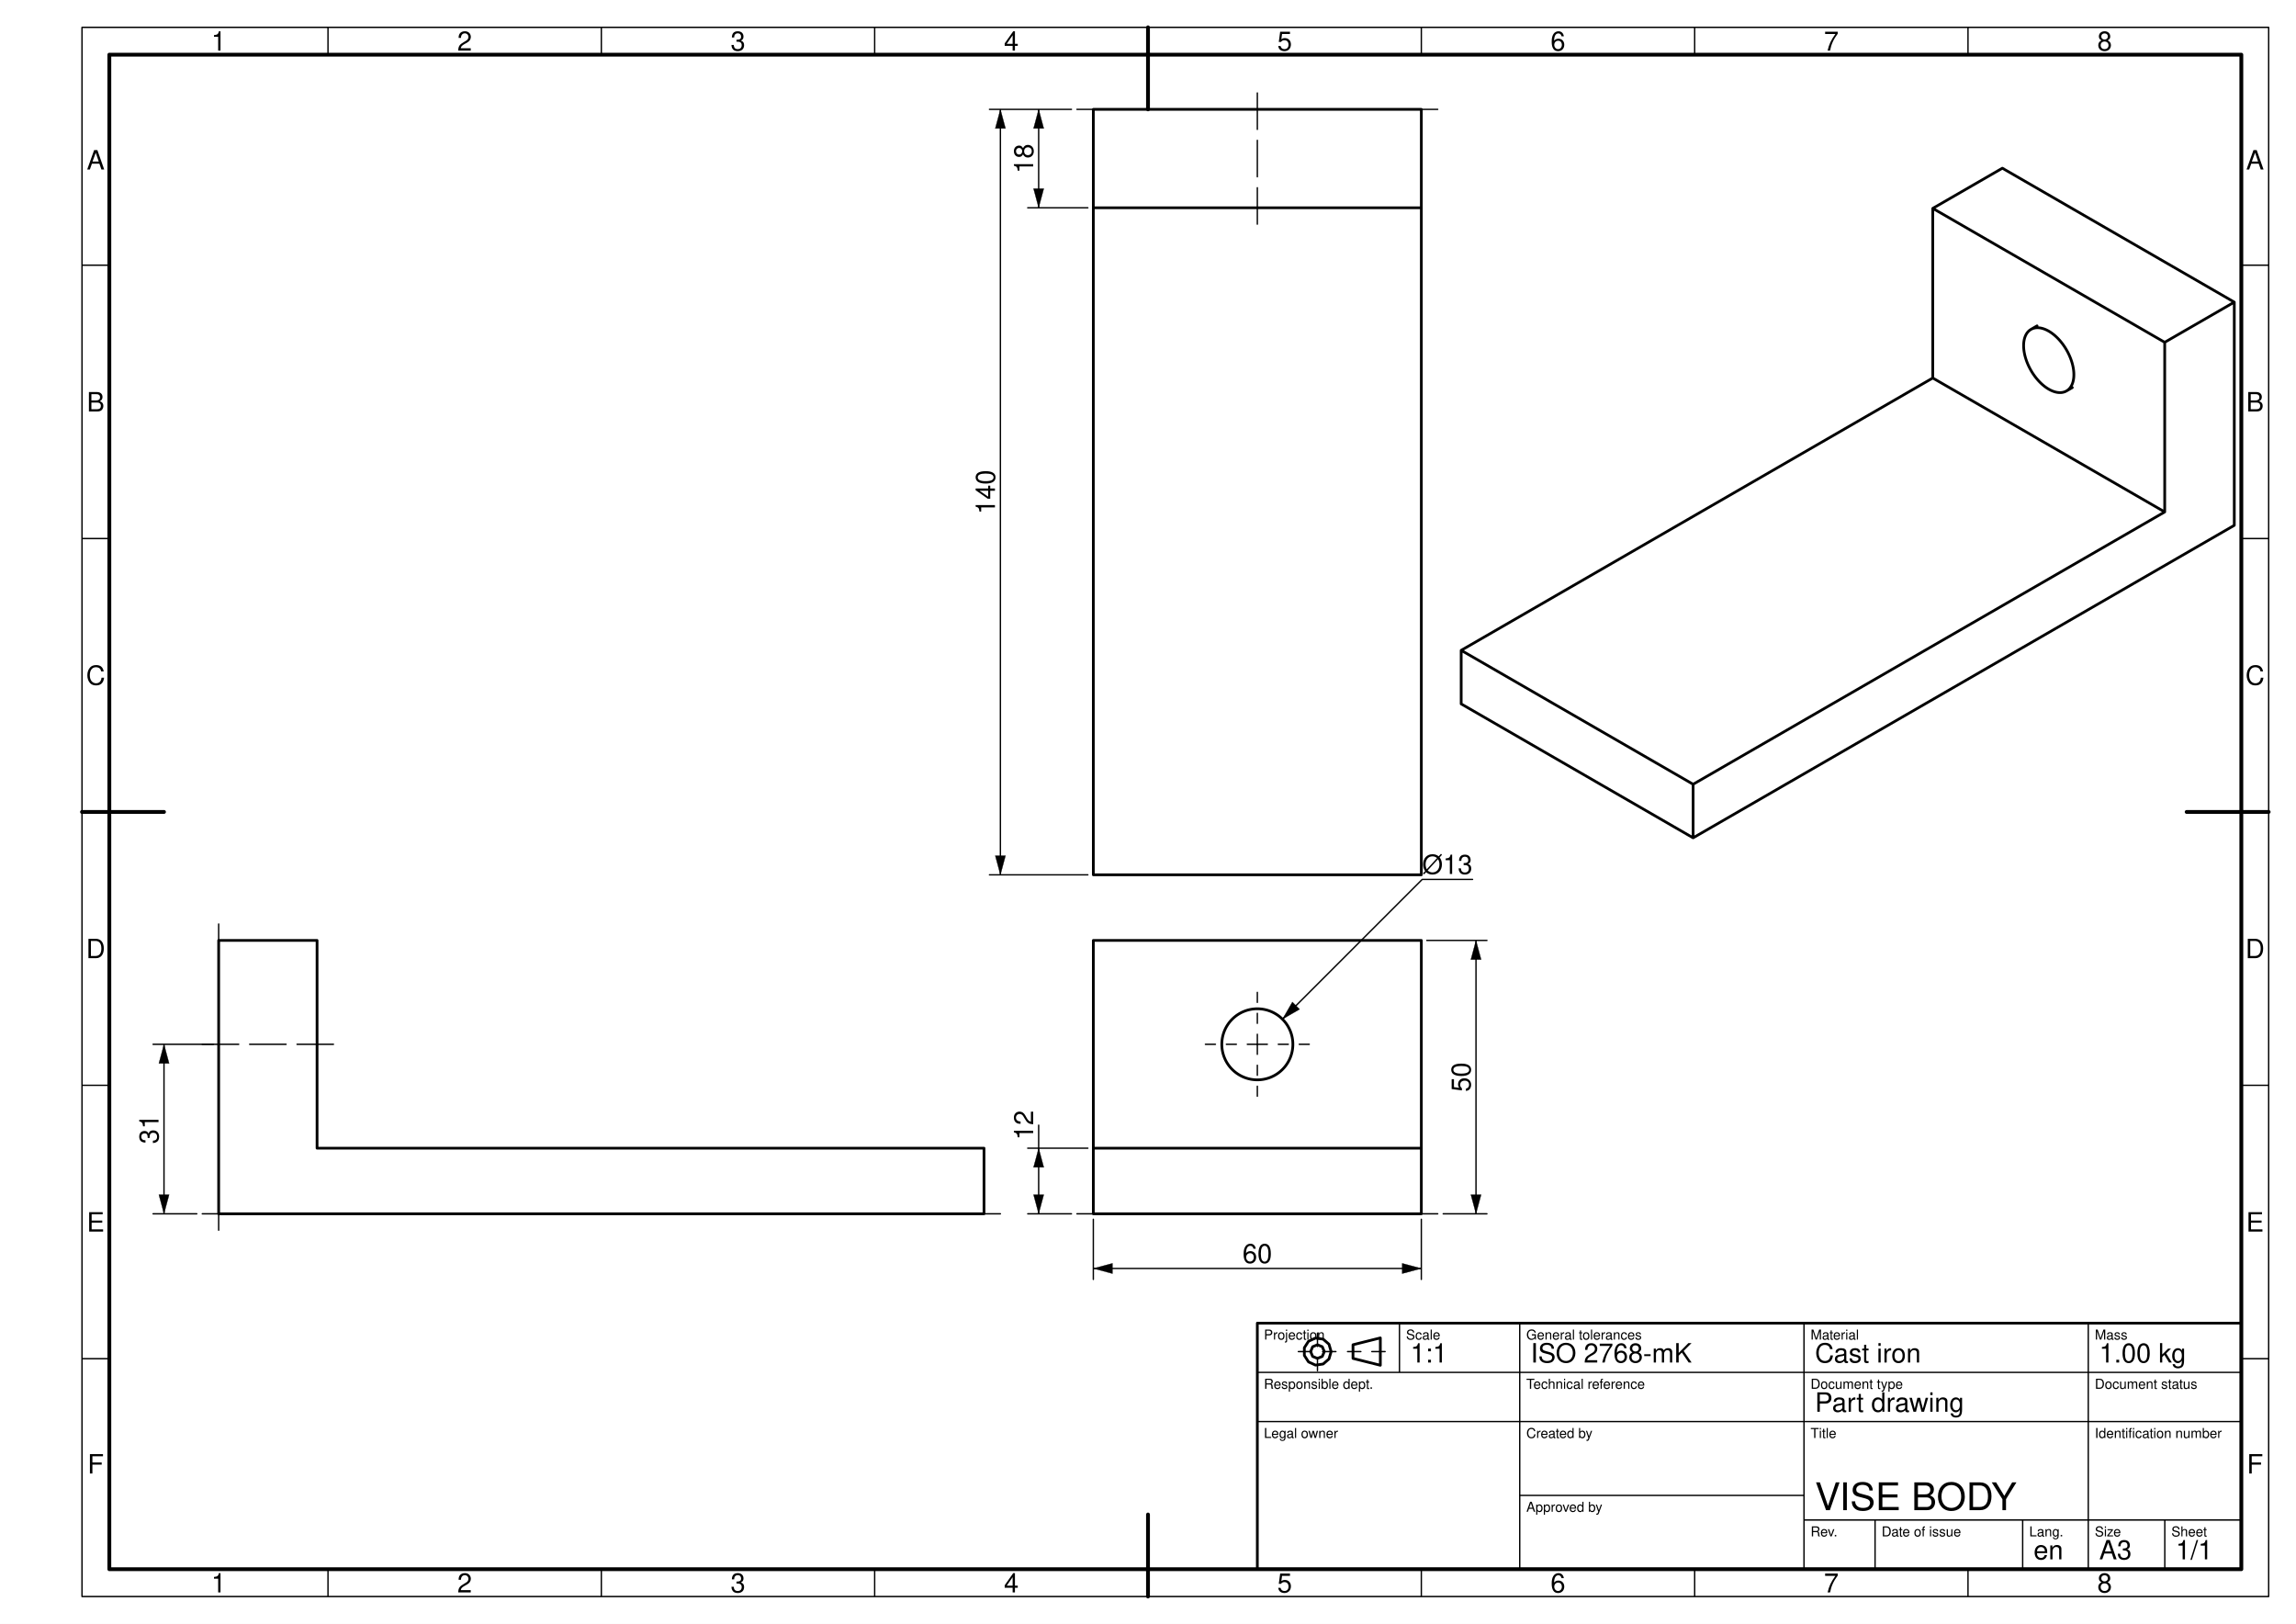
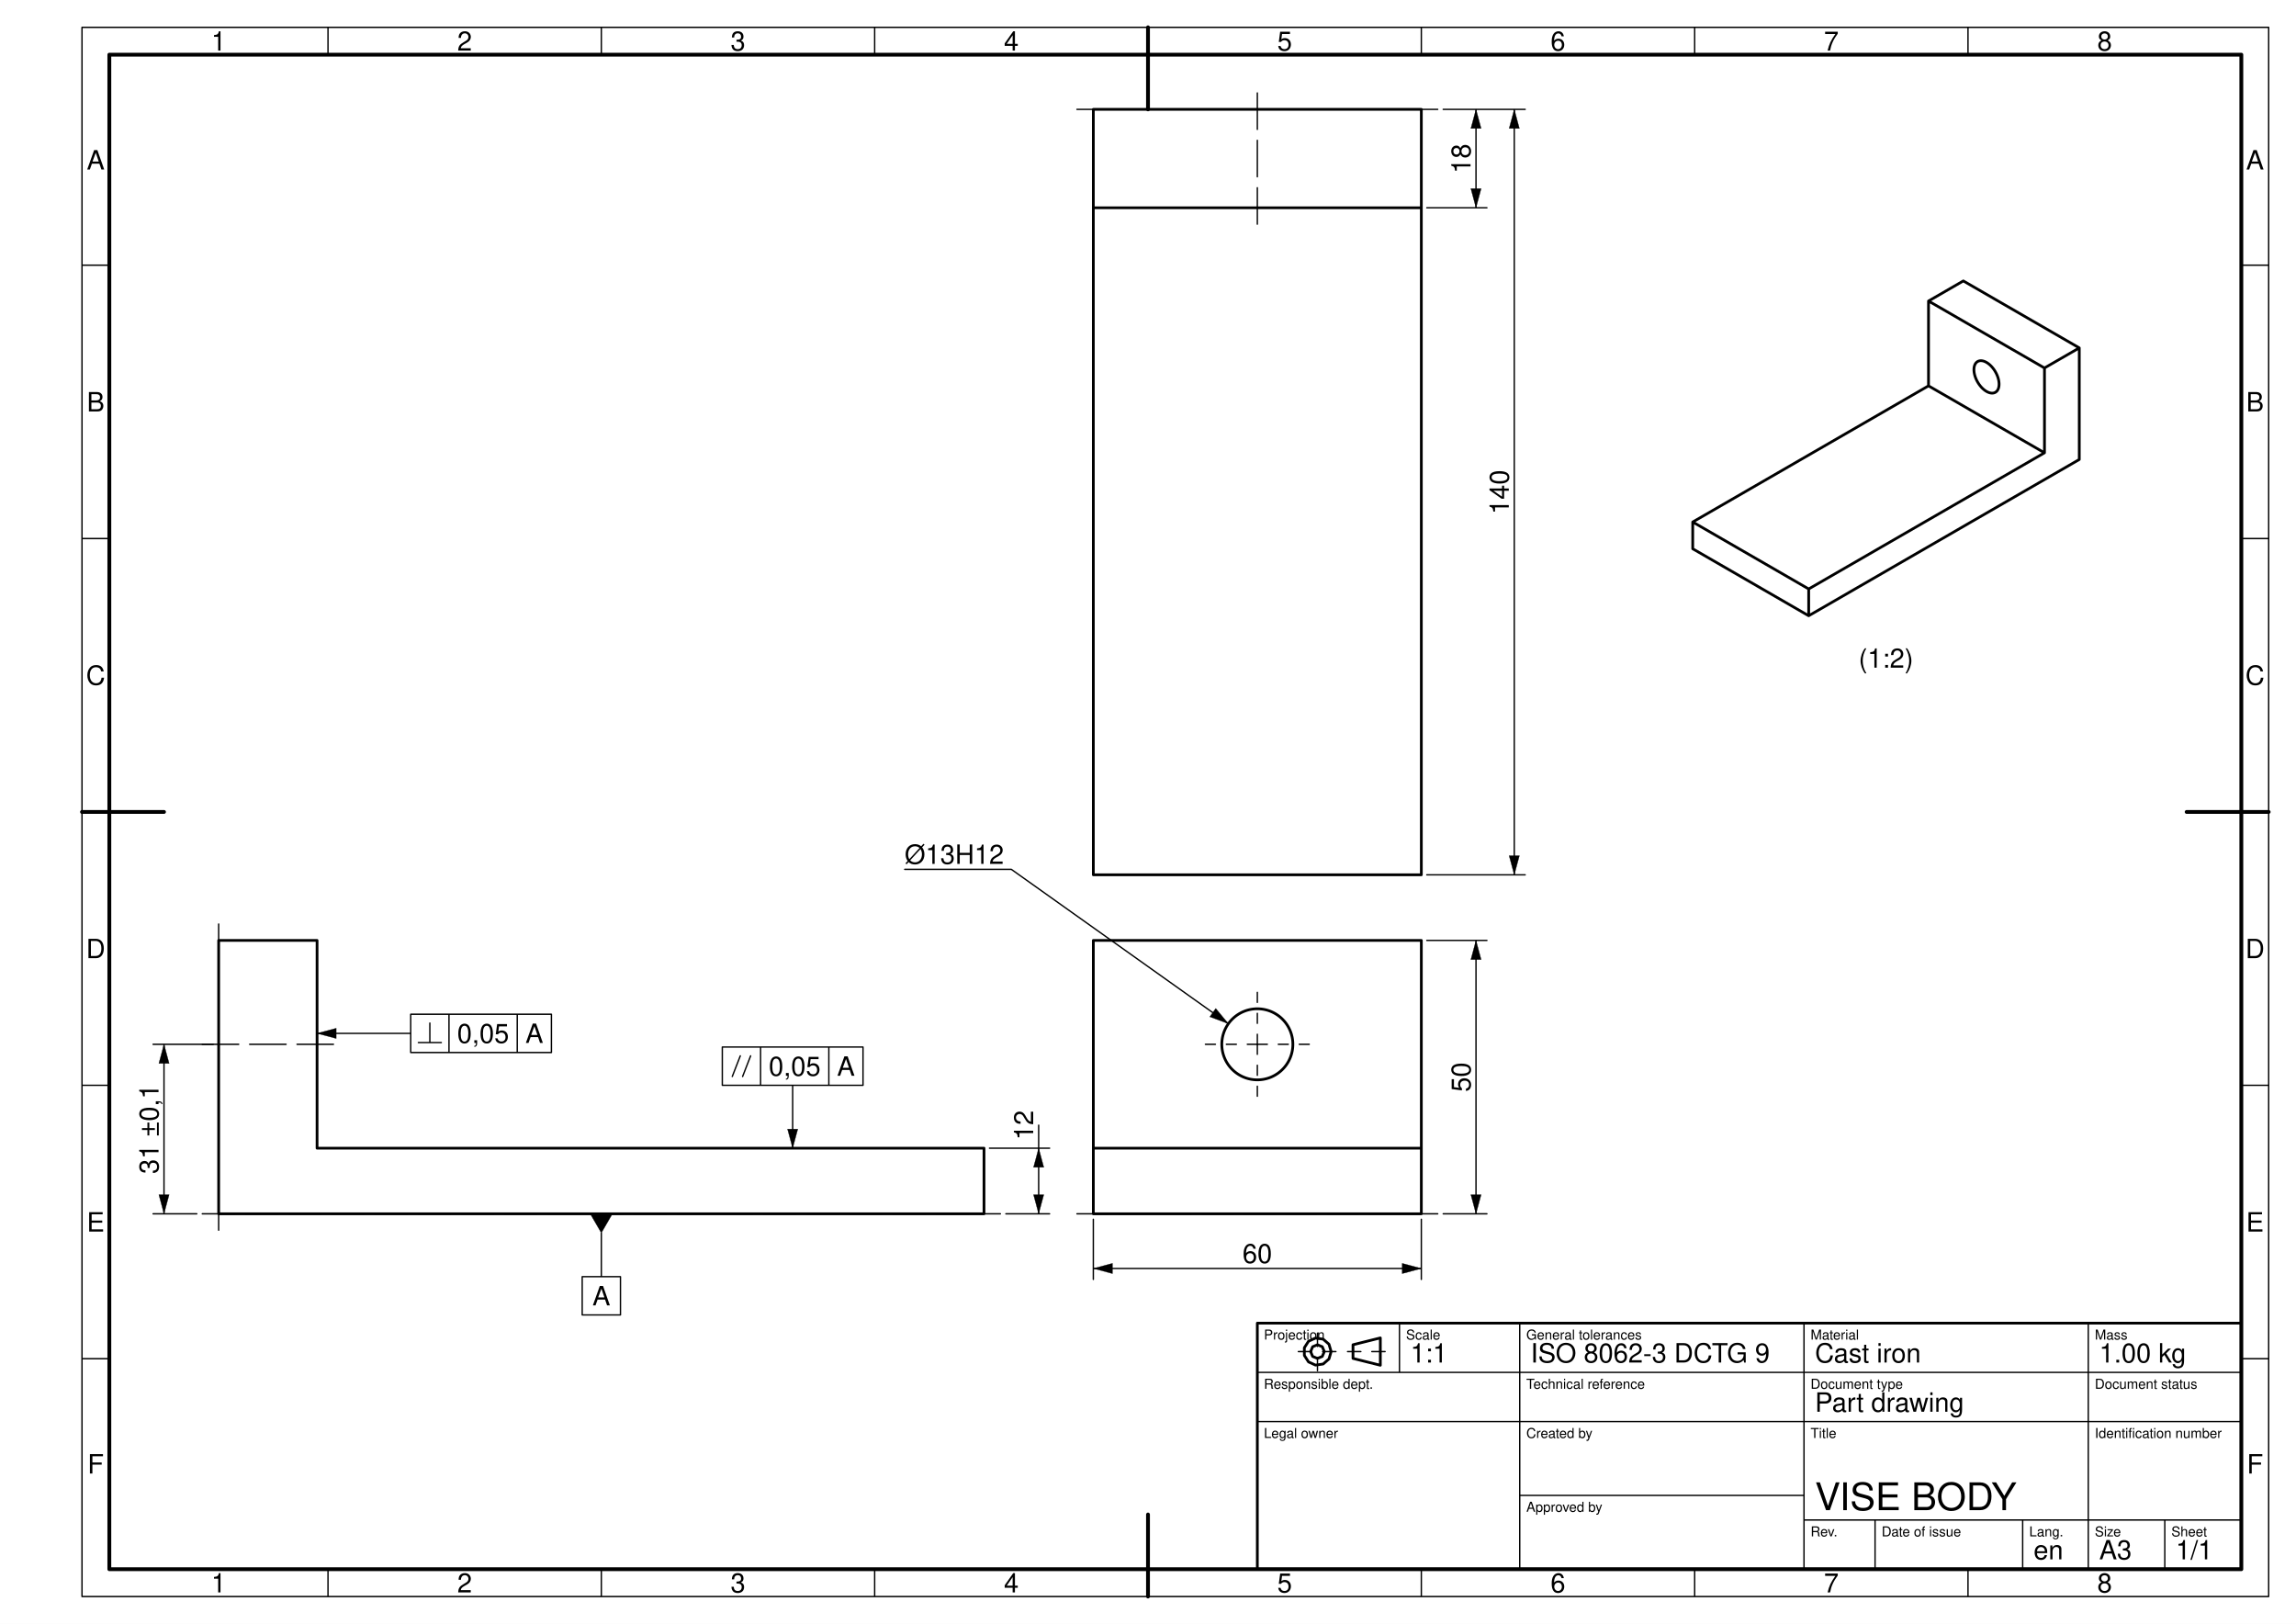
<svg xmlns="http://www.w3.org/2000/svg" width="420mm" height="297mm" viewBox="0 0 420 297">
  <rect width="420" height="297" fill="white" />
  <path d="M200.000 232.000L203.500 232.938L203.500 231.062Z" fill="rgb(0,0,0)" stroke="rgb(0,0,0)" stroke-width="0.05" />
  <path d="M260.000 232.000L256.500 231.062L256.500 232.938Z" fill="rgb(0,0,0)" stroke="rgb(0,0,0)" stroke-width="0.05" />
-   <path d="M183.000 20.000L182.062 23.500L183.938 23.500Z" fill="rgb(0,0,0)" stroke="rgb(0,0,0)" stroke-width="0.05" />
-   <path d="M183.000 160.000L183.938 156.500L182.062 156.500Z" fill="rgb(0,0,0)" stroke="rgb(0,0,0)" stroke-width="0.05" />
+   <path d="M277.000 20.000L276.062 23.500L277.938 23.500Z" fill="rgb(0,0,0)" stroke="rgb(0,0,0)" stroke-width="0.05" />
+   <path d="M277.000 160.000L277.938 156.500L276.062 156.500Z" fill="rgb(0,0,0)" stroke="rgb(0,0,0)" stroke-width="0.05" />
  <path d="M190.000 222.000L190.938 218.500L189.062 218.500Z" fill="rgb(0,0,0)" stroke="rgb(0,0,0)" stroke-width="0.05" />
  <path d="M190.000 210.000L189.062 213.500L190.938 213.500Z" fill="rgb(0,0,0)" stroke="rgb(0,0,0)" stroke-width="0.05" />
-   <path d="M190.000 20.000L189.062 23.500L190.938 23.500Z" fill="rgb(0,0,0)" stroke="rgb(0,0,0)" stroke-width="0.05" />
-   <path d="M190.000 38.000L190.938 34.500L189.062 34.500Z" fill="rgb(0,0,0)" stroke="rgb(0,0,0)" stroke-width="0.05" />
+   <path d="M270.000 20.000L269.062 23.500L270.938 23.500Z" fill="rgb(0,0,0)" stroke="rgb(0,0,0)" stroke-width="0.05" />
+   <path d="M270.000 38.000L270.938 34.500L269.062 34.500Z" fill="rgb(0,0,0)" stroke="rgb(0,0,0)" stroke-width="0.05" />
  <path d="M270.000 222.000L270.938 218.500L269.062 218.500Z" fill="rgb(0,0,0)" stroke="rgb(0,0,0)" stroke-width="0.05" />
  <path d="M270.000 172.000L269.062 175.500L270.938 175.500Z" fill="rgb(0,0,0)" stroke="rgb(0,0,0)" stroke-width="0.05" />
-   <path d="M234.596 186.404L237.734 184.592L236.408 183.266Z" fill="rgb(0,0,0)" stroke="rgb(0,0,0)" stroke-width="0.05" />
+   <path d="M224.703 187.233L222.394 184.440L221.307 185.969Z" fill="rgb(0,0,0)" stroke="rgb(0,0,0)" stroke-width="0.05" />
  <path d="M30.000 222.000L30.938 218.500L29.062 218.500Z" fill="rgb(0,0,0)" stroke="rgb(0,0,0)" stroke-width="0.05" />
  <path d="M30.000 191.000L29.062 194.500L30.938 194.500Z" fill="rgb(0,0,0)" stroke="rgb(0,0,0)" stroke-width="0.05" />
-   <path d="M15.000 292.000L415.000 292.000L415.000 5.000L15.000 5.000L15.000 292.000M60.000 10.000L60.000 5.000M60.000 287.000L60.000 292.000M110.000 10.000L110.000 5.000M110.000 287.000L110.000 292.000M160.000 10.000L160.000 5.000M160.000 287.000L160.000 292.000M210.000 10.000L210.000 5.000M210.000 287.000L210.000 292.000M260.000 10.000L260.000 5.000M260.000 287.000L260.000 292.000M310.000 10.000L310.000 5.000M310.000 287.000L310.000 292.000M360.000 10.000L360.000 5.000M360.000 287.000L360.000 292.000M410.000 248.500L415.000 248.500M20.000 248.500L15.000 248.500M410.000 198.500L415.000 198.500M20.000 198.500L15.000 198.500M410.000 148.500L415.000 148.500M20.000 148.500L15.000 148.500M410.000 98.500L415.000 98.500M20.000 98.500L15.000 98.500M410.000 48.500L415.000 48.500M20.000 48.500L15.000 48.500M410.000 260.000L382.000 260.000L330.000 260.000L278.000 260.000L278.000 287.000L278.000 273.500L278.000 260.000L278.000 251.000L230.000 251.000L256.000 251.000L278.000 251.000L330.000 251.000L382.000 251.000L410.000 251.000L410.000 260.000L410.000 278.000L410.000 287.000L396.000 287.000L382.000 287.000L370.000 287.000L343.000 287.000L330.000 287.000L278.000 287.000L230.000 287.000L230.000 260.000L230.000 251.000L230.000 242.000L256.000 242.000L278.000 242.000L330.000 242.000L382.000 242.000L410.000 242.000L410.000 251.000M256.000 251.000L256.000 242.000M278.000 251.000L278.000 242.000M330.000 260.000L330.000 273.500L330.000 287.000L330.000 278.000L330.000 260.000L330.000 251.000L330.000 242.000M382.000 287.000L382.000 278.000L382.000 260.000L382.000 251.000L382.000 242.000M230.000 260.000L278.000 260.000M278.000 273.500L330.000 273.500M330.000 278.000L382.000 278.000L396.000 278.000L410.000 278.000L382.000 278.000L370.000 278.000L343.000 278.000L330.000 278.000M343.000 287.000L343.000 278.000M370.000 287.000L370.000 278.000M396.000 287.000L396.000 278.000M200.000 223.000L200.000 234.000M260.000 223.000L260.000 234.000M200.000 232.000L260.000 232.000M188.000 20.000L196.000 20.000L181.000 20.000M199.000 160.000L181.000 160.000M183.000 20.000L183.000 160.000M196.000 222.000L188.000 222.000M199.000 210.000L188.000 210.000M190.000 222.000L190.000 205.790M199.000 38.000L188.000 38.000M190.000 20.000L190.000 38.000M264.000 222.000L272.000 222.000M261.000 172.000L272.000 172.000M270.000 222.000L270.000 172.000M234.596 186.404L260.157 160.843L269.370 160.843M36.000 222.000L28.000 222.000M39.000 191.000L28.000 191.000M30.000 222.000L30.000 191.000" fill="none" stroke="black" stroke-width="0.25" stroke-linecap="round" stroke-linejoin="round" />
+   <path d="M112.030 222.000L107.970 222.000L110.000 225.500Z" fill="rgb(0,0,0)" stroke="rgb(0,0,0)" stroke-width="0.05" />
+   <path d="M145.000 210.000L145.938 206.500L144.062 206.500Z" fill="rgb(0,0,0)" stroke="rgb(0,0,0)" stroke-width="0.05" />
+   <path d="M58.000 189.000L61.500 189.938L61.500 188.062Z" fill="rgb(0,0,0)" stroke="rgb(0,0,0)" stroke-width="0.05" />
+   <path d="M15.000 292.000L415.000 292.000L415.000 5.000L15.000 5.000L15.000 292.000M60.000 10.000L60.000 5.000M60.000 287.000L60.000 292.000M110.000 10.000L110.000 5.000M110.000 287.000L110.000 292.000M160.000 10.000L160.000 5.000M160.000 287.000L160.000 292.000M210.000 10.000L210.000 5.000M210.000 287.000L210.000 292.000M260.000 10.000L260.000 5.000M260.000 287.000L260.000 292.000M310.000 10.000L310.000 5.000M310.000 287.000L310.000 292.000M360.000 10.000L360.000 5.000M360.000 287.000L360.000 292.000M410.000 248.500L415.000 248.500M20.000 248.500L15.000 248.500M410.000 198.500L415.000 198.500M20.000 198.500L15.000 198.500M410.000 148.500L415.000 148.500M20.000 148.500L15.000 148.500M410.000 98.500L415.000 98.500M20.000 98.500L15.000 98.500M410.000 48.500L415.000 48.500M20.000 48.500L15.000 48.500M410.000 260.000L382.000 260.000L330.000 260.000L278.000 260.000L278.000 287.000L278.000 273.500L278.000 260.000L278.000 251.000L230.000 251.000L256.000 251.000L278.000 251.000L330.000 251.000L382.000 251.000L410.000 251.000L410.000 260.000L410.000 278.000L410.000 287.000L396.000 287.000L382.000 287.000L370.000 287.000L343.000 287.000L330.000 287.000L278.000 287.000L230.000 287.000L230.000 260.000L230.000 251.000L230.000 242.000L256.000 242.000L278.000 242.000L330.000 242.000L382.000 242.000L410.000 242.000L410.000 251.000M256.000 251.000L256.000 242.000M278.000 251.000L278.000 242.000M330.000 260.000L330.000 273.500L330.000 287.000L330.000 278.000L330.000 260.000L330.000 251.000L330.000 242.000M382.000 287.000L382.000 278.000L382.000 260.000L382.000 251.000L382.000 242.000M230.000 260.000L278.000 260.000M278.000 273.500L330.000 273.500M330.000 278.000L382.000 278.000L396.000 278.000L410.000 278.000L382.000 278.000L370.000 278.000L343.000 278.000L330.000 278.000M343.000 287.000L343.000 278.000M370.000 287.000L370.000 278.000M396.000 287.000L396.000 278.000M200.000 223.000L200.000 234.000M260.000 223.000L260.000 234.000M200.000 232.000L260.000 232.000M272.000 20.000L264.000 20.000L279.000 20.000M261.000 160.000L279.000 160.000M277.000 20.000L277.000 160.000M184.000 222.000L192.000 222.000M181.000 210.000L192.000 210.000M190.000 222.000L190.000 205.790M261.000 38.000L272.000 38.000M270.000 20.000L270.000 38.000M264.000 222.000L272.000 222.000M261.000 172.000L272.000 172.000M270.000 222.000L270.000 172.000M224.703 187.233L185.000 159.000L165.492 159.000M36.000 222.000L28.000 222.000M39.000 191.000L28.000 191.000M30.000 222.000L30.000 191.000M106.500 240.500L113.500 240.500L113.500 233.500L106.500 233.500L106.500 240.500M110.000 225.500L110.000 233.500M132.131 198.500L157.869 198.500L157.869 191.500L132.131 191.500L132.131 198.500M133.951 196.890L135.421 193.110M135.841 196.890L137.311 193.110M139.131 198.500L139.131 191.500M151.617 198.500L151.617 191.500M145.000 210.000L145.000 198.500M75.131 192.500L100.869 192.500L100.869 185.500L75.131 185.500L75.131 192.500M76.531 190.680L80.731 190.680M78.631 190.680L78.631 187.110M82.131 192.500L82.131 185.500M94.617 192.500L94.617 185.500M58.000 189.000L75.131 189.000" fill="none" stroke="black" stroke-width="0.25" stroke-linecap="round" stroke-linejoin="round" />
  <path d="M246.500 247.200L253.500 247.200" fill="none" stroke="black" stroke-width="0.25" stroke-linecap="round" stroke-linejoin="round" stroke-dasharray="2.438 1 0 1" />
  <path d="M237.500 247.200L244.500 247.200" fill="none" stroke="black" stroke-width="0.25" stroke-linecap="round" stroke-linejoin="round" stroke-dasharray="2.438 1 0 1" />
  <path d="M241.000 250.700L241.000 243.700" fill="none" stroke="black" stroke-width="0.25" stroke-linecap="round" stroke-linejoin="round" stroke-dasharray="2.438 1 0 1" />
  <path d="M230.001 191.000L239.500 191.000" fill="none" stroke="black" stroke-width="0.25" stroke-linecap="round" stroke-linejoin="round" stroke-dasharray="1.833 1 0 1" />
  <path d="M229.999 191.000L220.500 191.000" fill="none" stroke="black" stroke-width="0.25" stroke-linecap="round" stroke-linejoin="round" stroke-dasharray="1.833 1 0 1" />
  <path d="M230.000 190.999L230.000 181.500" fill="none" stroke="black" stroke-width="0.25" stroke-linecap="round" stroke-linejoin="round" stroke-dasharray="1.833 1 0 1" />
  <path d="M230.000 191.001L230.000 200.500" fill="none" stroke="black" stroke-width="0.25" stroke-linecap="round" stroke-linejoin="round" stroke-dasharray="1.833 1 0 1" />
  <path d="M230.000 41.000L230.000 17.000" fill="none" stroke="black" stroke-width="0.25" stroke-linecap="round" stroke-linejoin="round" stroke-dasharray="6.667 1 0 1" />
  <path d="M37.000 191.000L61.000 191.000" fill="none" stroke="black" stroke-width="0.25" stroke-linecap="round" stroke-linejoin="round" stroke-dasharray="6.667 1 0 1" />
  <path d="M197.000 222.000L263.000 222.000" fill="none" stroke="black" stroke-width="0.25" stroke-linecap="round" stroke-linejoin="round" stroke-dasharray="5.639 1 0 1" />
  <path d="M263.000 20.000L197.000 20.000" fill="none" stroke="black" stroke-width="0.25" stroke-linecap="round" stroke-linejoin="round" stroke-dasharray="5.639 1 0 1" />
  <path d="M37.000 222.000L183.000 222.000" fill="none" stroke="black" stroke-width="0.25" stroke-linecap="round" stroke-linejoin="round" stroke-dasharray="5.895 1 0 1" />
  <path d="M40.000 169.000L40.000 225.000" fill="none" stroke="black" stroke-width="0.25" stroke-linecap="round" stroke-linejoin="round" stroke-dasharray="4.528 1 0 1" />
-   <path d="M247.500 248.450L252.500 249.700L252.500 244.700L247.500 245.950L247.500 248.450M243.500 247.200L243.103 245.848L242.039 244.926L240.644 244.725L239.363 245.311L238.601 246.496L238.601 247.904L239.363 249.089L240.644 249.675L242.039 249.474L243.103 248.552L243.500 247.200M242.250 247.200L241.884 246.316L241.000 245.950L240.116 246.316L239.750 247.200L240.116 248.084L241.000 248.450L241.884 248.084L242.250 247.200M230.000 287.000L410.000 287.000L410.000 242.000L230.000 242.000L230.000 287.000M200.000 222.000L260.000 222.000L260.000 172.000L200.000 172.000L200.000 222.000M223.500 191.000L223.503 191.209L223.514 191.421L223.531 191.634L223.556 191.850L223.588 192.067L223.628 192.285L223.676 192.504L223.733 192.723L223.797 192.943L223.870 193.161L223.951 193.379L224.041 193.595L224.139 193.810L224.245 194.022L224.360 194.231L224.483 194.436L224.614 194.638L224.753 194.836L224.899 195.029L225.053 195.217L225.214 195.399L225.382 195.575L225.557 195.744L225.737 195.907L225.924 196.063L226.115 196.211L226.312 196.352L226.513 196.485L226.717 196.610L226.926 196.727L227.137 196.836L227.351 196.936L227.567 197.027L227.784 197.111L228.003 197.186L228.222 197.252L228.441 197.310L228.660 197.360L228.879 197.403L229.096 197.437L229.312 197.463L229.526 197.483L229.738 197.495L229.948 197.500L230.157 197.498L230.368 197.490L230.581 197.474L230.796 197.451L231.013 197.421L231.231 197.382L231.449 197.336L231.669 197.282L231.888 197.220L232.107 197.149L232.325 197.070L232.541 196.983L232.756 196.887L232.969 196.782L233.179 196.670L233.385 196.549L233.588 196.420L233.787 196.283L233.981 196.138L234.170 195.986L234.354 195.827L234.531 195.660L234.702 195.487L234.867 195.308L235.025 195.123L235.175 194.933L235.318 194.738L235.453 194.538L235.580 194.334L235.699 194.127L235.809 193.916L235.911 193.703L236.005 193.487L236.091 193.270L236.168 193.052L236.236 192.833L236.296 192.614L236.349 192.395L236.393 192.176L236.429 191.958L236.458 191.742L236.479 191.527L236.492 191.315L236.499 191.104L236.499 190.896L236.492 190.685L236.479 190.473L236.458 190.258L236.429 190.042L236.393 189.824L236.349 189.605L236.296 189.386L236.236 189.167L236.168 188.948L236.091 188.730L236.005 188.513L235.911 188.297L235.809 188.084L235.699 187.873L235.580 187.666L235.453 187.462L235.318 187.262L235.175 187.067L235.025 186.877L234.867 186.692L234.702 186.513L234.531 186.340L234.354 186.173L234.170 186.014L233.981 185.862L233.787 185.717L233.588 185.580L233.385 185.451L233.179 185.330L232.969 185.218L232.756 185.113L232.541 185.017L232.325 184.930L232.107 184.851L231.888 184.780L231.669 184.718L231.449 184.664L231.231 184.618L231.013 184.579L230.796 184.549L230.581 184.526L230.368 184.510L230.157 184.502L229.948 184.500L229.738 184.505L229.526 184.517L229.312 184.537L229.096 184.563L228.879 184.597L228.660 184.640L228.441 184.690L228.222 184.748L228.003 184.814L227.784 184.889L227.567 184.973L227.351 185.064L227.137 185.164L226.926 185.273L226.717 185.390L226.513 185.515L226.312 185.648L226.115 185.789L225.924 185.937L225.737 186.093L225.557 186.256L225.382 186.425L225.214 186.601L225.053 186.783L224.899 186.971L224.753 187.164L224.614 187.362L224.483 187.564L224.360 187.769L224.245 187.978L224.139 188.190L224.041 188.405L223.951 188.621L223.870 188.839L223.797 189.057L223.733 189.277L223.676 189.496L223.628 189.715L223.588 189.933L223.556 190.150L223.531 190.366L223.514 190.579L223.503 190.791L223.500 191.000M200.000 210.000L260.000 210.000M200.000 20.000L200.000 160.000L260.000 160.000L260.000 20.000L200.000 20.000M200.000 38.000L260.000 38.000M40.000 222.000L180.000 222.000L180.000 210.000L58.000 210.000L58.000 172.000L40.000 172.000L40.000 222.000M267.289 128.742L309.716 153.237L408.711 96.082L408.711 55.258L366.284 30.763L353.556 38.111L353.556 69.138L267.289 118.944L267.289 128.742M267.289 118.944L309.716 143.439L395.983 93.633L395.983 62.606L408.711 55.258M353.556 38.111L395.983 62.606M353.556 69.138L395.983 93.633M370.173 63.218L370.176 63.391L370.183 63.567L370.195 63.749L370.213 63.935L370.236 64.126L370.264 64.320L370.298 64.519L370.338 64.721L370.383 64.926L370.435 65.134L370.492 65.345L370.556 65.558L370.625 65.773L370.700 65.990L370.781 66.207L370.868 66.426L370.961 66.644L371.059 66.862L371.163 67.079L371.272 67.295L371.386 67.510L371.504 67.722L371.628 67.932L371.755 68.139L371.887 68.342L372.023 68.541L372.162 68.737L372.304 68.927L372.448 69.113L372.596 69.293L372.745 69.468L372.896 69.637L373.049 69.800L373.203 69.957L373.357 70.107L373.512 70.251L373.667 70.388L373.822 70.518L373.977 70.642L374.130 70.759L374.283 70.869L374.434 70.972L374.584 71.068L374.733 71.158L374.880 71.242L375.029 71.321L375.180 71.395L375.332 71.464L375.486 71.528L375.640 71.586L375.794 71.637L375.949 71.683L376.104 71.721L376.259 71.753L376.413 71.777L376.567 71.794L376.719 71.804L376.869 71.805L377.017 71.799L377.163 71.785L377.307 71.762L377.447 71.732L377.585 71.693L377.718 71.646L377.848 71.590L377.974 71.527L378.095 71.456L378.211 71.377L378.323 71.290L378.429 71.196L378.530 71.095L378.625 70.987L378.715 70.872L378.799 70.751L378.877 70.625L378.950 70.492L379.016 70.355L379.076 70.212L379.131 70.066L379.179 69.915L379.222 69.760L379.259 69.603L379.290 69.442L379.316 69.279L379.336 69.114L379.351 68.947L379.360 68.779L379.365 68.610L379.365 68.440L379.360 68.266L379.351 68.087L379.336 67.903L379.316 67.714L379.290 67.522L379.259 67.325L379.222 67.125L379.179 66.921L379.131 66.714L379.076 66.505L379.016 66.293L378.950 66.079L378.877 65.863L378.799 65.646L378.715 65.428L378.625 65.209L378.530 64.991L378.429 64.773L378.323 64.557L378.211 64.341L378.095 64.128L377.974 63.917L377.848 63.709L377.718 63.504L377.585 63.302L377.447 63.105L377.307 62.912L377.163 62.724L377.017 62.541L376.869 62.363L376.719 62.191L376.567 62.025L376.413 61.865L376.259 61.711L376.104 61.564L375.949 61.424L375.794 61.290L375.640 61.163L375.486 61.043L375.332 60.930L375.180 60.823L375.029 60.723L374.880 60.630L374.733 60.544L374.584 60.462L374.434 60.386L374.283 60.314L374.130 60.247L373.977 60.187L373.822 60.132L373.667 60.083L373.512 60.041L373.357 60.006L373.203 59.978L373.049 59.957L372.896 59.944L372.745 59.939L372.596 59.941L372.448 59.951L372.304 59.970L372.162 59.996L372.023 60.031L371.887 60.074L371.755 60.125L371.628 60.185L371.504 60.252L371.386 60.327L371.272 60.410L371.163 60.500L371.059 60.598L370.961 60.702L370.868 60.814L370.781 60.932L370.700 61.055L370.625 61.185L370.556 61.320L370.492 61.460L370.435 61.605L370.383 61.754L370.338 61.906L370.298 62.062L370.264 62.222L370.236 62.383L370.213 62.547L370.195 62.713L370.183 62.881L370.176 63.049L370.173 63.218M309.716 153.237L309.716 143.439M371.520 60.243L372.633 59.600M378.020 71.501L379.080 70.889" fill="none" stroke="black" stroke-width="0.5" stroke-linecap="round" stroke-linejoin="round" />
+   <path d="M247.500 248.450L252.500 249.700L252.500 244.700L247.500 245.950L247.500 248.450M243.500 247.200L243.103 245.848L242.039 244.926L240.644 244.725L239.363 245.311L238.601 246.496L238.601 247.904L239.363 249.089L240.644 249.675L242.039 249.474L243.103 248.552L243.500 247.200M242.250 247.200L241.884 246.316L241.000 245.950L240.116 246.316L239.750 247.200L240.116 248.084L241.000 248.450L241.884 248.084L242.250 247.200M230.000 287.000L410.000 287.000L410.000 242.000L230.000 242.000L230.000 287.000M200.000 222.000L260.000 222.000L260.000 172.000L200.000 172.000L200.000 222.000M200.000 210.000L260.000 210.000M234.702 186.513L234.531 186.340L234.354 186.173L234.170 186.014L233.981 185.862L233.787 185.717L233.588 185.580L233.385 185.451L233.179 185.330L232.969 185.218L232.756 185.113L232.541 185.017L232.325 184.930L232.107 184.851L231.888 184.780L231.669 184.718L231.449 184.664L231.231 184.618L231.013 184.579L230.796 184.549L230.581 184.526L230.368 184.510L230.157 184.502L229.948 184.500L229.738 184.505L229.526 184.517L229.312 184.537L229.096 184.563L228.879 184.597L228.660 184.640L228.441 184.690L228.222 184.748L228.003 184.814L227.784 184.889L227.567 184.973L227.351 185.064L227.137 185.164L226.926 185.273L226.717 185.390L226.513 185.515L226.312 185.648L226.115 185.789L225.924 185.937L225.737 186.093L225.557 186.256L225.382 186.425L225.214 186.601L225.053 186.783L224.899 186.971L224.753 187.164L224.614 187.362L224.483 187.564L224.360 187.769L224.245 187.978L224.139 188.190L224.041 188.405L223.951 188.621L223.870 188.839L223.797 189.057L223.733 189.277L223.676 189.496L223.628 189.715L223.588 189.933L223.556 190.150L223.531 190.366L223.514 190.579L223.503 190.791L223.500 191.000L223.503 191.209L223.514 191.421L223.531 191.634L223.556 191.850L223.588 192.067L223.628 192.285L223.676 192.504L223.733 192.723L223.797 192.943L223.870 193.161L223.951 193.379L224.041 193.595L224.139 193.810L224.245 194.022L224.360 194.231L224.483 194.436L224.614 194.638L224.753 194.836L224.899 195.029L225.053 195.217L225.214 195.399L225.382 195.575L225.557 195.744L225.737 195.907L225.924 196.063L226.115 196.211L226.312 196.352L226.513 196.485L226.717 196.610L226.926 196.727L227.137 196.836L227.351 196.936L227.567 197.027L227.784 197.111L228.003 197.186L228.222 197.252L228.441 197.310L228.660 197.360L228.879 197.403L229.096 197.437L229.312 197.463L229.526 197.483L229.738 197.495L229.948 197.500L230.157 197.498L230.368 197.490L230.581 197.474L230.796 197.451L231.013 197.421L231.231 197.382L231.449 197.336L231.669 197.282L231.888 197.220L232.107 197.149L232.325 197.070L232.541 196.983L232.756 196.887L232.969 196.782L233.179 196.670L233.385 196.549L233.588 196.420L233.787 196.283L233.981 196.138L234.170 195.986L234.354 195.827L234.531 195.660L234.702 195.487L234.867 195.308L235.025 195.123L235.175 194.933L235.318 194.738L235.453 194.538L235.580 194.334L235.699 194.127L235.809 193.916L235.911 193.703L236.005 193.487L236.091 193.270L236.168 193.052L236.236 192.833L236.296 192.614L236.349 192.395L236.393 192.176L236.429 191.958L236.458 191.742L236.479 191.527L236.492 191.315L236.499 191.104L236.499 190.896L236.492 190.685L236.479 190.473L236.458 190.258L236.429 190.042L236.393 189.824L236.349 189.605L236.296 189.386L236.236 189.167L236.168 188.948L236.091 188.730L236.005 188.513L235.911 188.297L235.809 188.084L235.699 187.873L235.580 187.666L235.453 187.462L235.318 187.262L235.175 187.067L235.025 186.877L234.867 186.692L234.702 186.513M200.000 20.000L200.000 160.000L260.000 160.000L260.000 20.000L200.000 20.000M200.000 38.000L260.000 38.000M40.000 222.000L180.000 222.000L180.000 210.000L58.000 210.000L58.000 172.000L40.000 172.000L40.000 222.000M380.355 84.041L330.858 112.619L309.645 100.371L309.645 95.472L352.778 70.569L352.778 55.056L359.142 51.381L380.355 63.629L380.355 84.041M330.858 112.619L330.858 107.720L373.991 82.816L373.991 67.303L380.355 63.629M352.778 55.056L373.991 67.303M352.778 70.569L373.991 82.816M309.645 95.472L330.858 107.720M365.047 68.064L364.987 67.958L364.924 67.854L364.859 67.752L364.792 67.651L364.724 67.552L364.653 67.456L364.582 67.362L364.509 67.270L364.434 67.181L364.359 67.095L364.283 67.012L364.207 66.932L364.130 66.856L364.052 66.782L363.975 66.712L363.897 66.645L363.820 66.582L363.743 66.522L363.666 66.465L363.590 66.412L363.515 66.362L363.440 66.315L363.366 66.272L363.292 66.231L363.217 66.193L363.142 66.157L363.065 66.124L362.988 66.093L362.911 66.066L362.834 66.042L362.756 66.021L362.679 66.003L362.601 65.989L362.524 65.979L362.448 65.972L362.373 65.969L362.298 65.970L362.224 65.976L362.152 65.985L362.081 65.998L362.011 66.016L361.944 66.037L361.878 66.063L361.814 66.092L361.752 66.126L361.693 66.163L361.636 66.205L361.581 66.250L361.530 66.299L361.480 66.351L361.434 66.407L361.391 66.466L361.350 66.528L361.312 66.593L361.278 66.660L361.246 66.730L361.217 66.802L361.192 66.877L361.169 66.953L361.149 67.031L361.132 67.111L361.118 67.192L361.106 67.274L361.098 67.357L361.091 67.440L361.088 67.525L361.087 67.609L361.088 67.695L361.091 67.784L361.098 67.875L361.106 67.968L361.118 68.063L361.132 68.160L361.149 68.259L361.169 68.360L361.192 68.463L361.217 68.567L361.246 68.673L361.278 68.779L361.312 68.887L361.350 68.995L361.391 69.104L361.434 69.213L361.480 69.322L361.530 69.431L361.581 69.540L361.636 69.648L361.693 69.755L361.752 69.861L361.814 69.966L361.878 70.069L361.944 70.171L362.011 70.271L362.081 70.368L362.152 70.464L362.224 70.556L362.298 70.647L362.373 70.734L362.448 70.819L362.524 70.900L362.601 70.978L362.679 71.054L362.756 71.125L362.834 71.194L362.911 71.259L362.988 71.321L363.065 71.379L363.142 71.434L363.217 71.486L363.292 71.534L363.366 71.579L363.440 71.621L363.515 71.660L363.590 71.698L363.666 71.732L363.743 71.764L363.820 71.793L363.897 71.819L363.975 71.841L364.052 71.861L364.130 71.876L364.207 71.889L364.283 71.897L364.359 71.902L364.434 71.903L364.509 71.900L364.582 71.892L364.653 71.881L364.724 71.866L364.792 71.846L364.859 71.823L364.924 71.795L364.987 71.764L365.047 71.728L365.106 71.688L365.161 71.645L365.214 71.598L365.265 71.547L365.313 71.493L365.358 71.436L365.400 71.376L365.439 71.312L365.475 71.246L365.508 71.177L365.538 71.106L365.565 71.033L365.590 70.957L365.611 70.880L365.629 70.801L365.645 70.721L365.658 70.640L365.668 70.557L365.675 70.474L365.680 70.390L365.683 70.305L365.683 70.220L365.680 70.133L365.675 70.043L365.668 69.951L365.658 69.857L365.645 69.761L365.629 69.663L365.611 69.563L365.590 69.461L365.565 69.357L365.538 69.252L365.508 69.146L365.475 69.039L365.439 68.931L365.400 68.823L365.358 68.714L365.313 68.605L365.265 68.496L365.214 68.387L365.161 68.278L365.106 68.171L365.047 68.064" fill="none" stroke="black" stroke-width="0.5" stroke-linecap="round" stroke-linejoin="round" />
  <path d="M20.000 287.000L410.000 287.000L410.000 10.000L20.000 10.000L20.000 287.000M210.000 292.000L210.000 277.000M210.000 5.000L210.000 20.000M15.000 148.500L30.000 148.500M415.000 148.500L400.000 148.500" fill="none" stroke="black" stroke-width="0.7" stroke-linecap="round" stroke-linejoin="round" />
  <text transform="translate(40.000 7.500) rotate(-0.000) translate(0 1.750)" font-family="Helvetica, Arial, sans-serif" font-size="4.875" text-anchor="middle">1</text>
  <text transform="translate(40.000 289.500) rotate(-0.000) translate(0 1.750)" font-family="Helvetica, Arial, sans-serif" font-size="4.875" text-anchor="middle">1</text>
  <text transform="translate(85.000 7.500) rotate(-0.000) translate(0 1.750)" font-family="Helvetica, Arial, sans-serif" font-size="4.875" text-anchor="middle">2</text>
  <text transform="translate(85.000 289.500) rotate(-0.000) translate(0 1.750)" font-family="Helvetica, Arial, sans-serif" font-size="4.875" text-anchor="middle">2</text>
  <text transform="translate(135.000 7.500) rotate(-0.000) translate(0 1.750)" font-family="Helvetica, Arial, sans-serif" font-size="4.875" text-anchor="middle">3</text>
  <text transform="translate(135.000 289.500) rotate(-0.000) translate(0 1.750)" font-family="Helvetica, Arial, sans-serif" font-size="4.875" text-anchor="middle">3</text>
  <text transform="translate(185.000 7.500) rotate(-0.000) translate(0 1.750)" font-family="Helvetica, Arial, sans-serif" font-size="4.875" text-anchor="middle">4</text>
  <text transform="translate(185.000 289.500) rotate(-0.000) translate(0 1.750)" font-family="Helvetica, Arial, sans-serif" font-size="4.875" text-anchor="middle">4</text>
  <text transform="translate(235.000 7.500) rotate(-0.000) translate(0 1.750)" font-family="Helvetica, Arial, sans-serif" font-size="4.875" text-anchor="middle">5</text>
  <text transform="translate(235.000 289.500) rotate(-0.000) translate(0 1.750)" font-family="Helvetica, Arial, sans-serif" font-size="4.875" text-anchor="middle">5</text>
  <text transform="translate(285.000 7.500) rotate(-0.000) translate(0 1.750)" font-family="Helvetica, Arial, sans-serif" font-size="4.875" text-anchor="middle">6</text>
  <text transform="translate(285.000 289.500) rotate(-0.000) translate(0 1.750)" font-family="Helvetica, Arial, sans-serif" font-size="4.875" text-anchor="middle">6</text>
  <text transform="translate(335.000 7.500) rotate(-0.000) translate(0 1.750)" font-family="Helvetica, Arial, sans-serif" font-size="4.875" text-anchor="middle">7</text>
  <text transform="translate(335.000 289.500) rotate(-0.000) translate(0 1.750)" font-family="Helvetica, Arial, sans-serif" font-size="4.875" text-anchor="middle">7</text>
  <text transform="translate(385.000 7.500) rotate(-0.000) translate(0 1.750)" font-family="Helvetica, Arial, sans-serif" font-size="4.875" text-anchor="middle">8</text>
  <text transform="translate(385.000 289.500) rotate(-0.000) translate(0 1.750)" font-family="Helvetica, Arial, sans-serif" font-size="4.875" text-anchor="middle">8</text>
  <text transform="translate(412.500 267.750) rotate(-0.000) translate(0 1.750)" font-family="Helvetica, Arial, sans-serif" font-size="4.875" text-anchor="middle">F</text>
  <text transform="translate(17.500 267.750) rotate(-0.000) translate(0 1.750)" font-family="Helvetica, Arial, sans-serif" font-size="4.875" text-anchor="middle">F</text>
  <text transform="translate(412.500 223.500) rotate(-0.000) translate(0 1.750)" font-family="Helvetica, Arial, sans-serif" font-size="4.875" text-anchor="middle">E</text>
  <text transform="translate(17.500 223.500) rotate(-0.000) translate(0 1.750)" font-family="Helvetica, Arial, sans-serif" font-size="4.875" text-anchor="middle">E</text>
  <text transform="translate(412.500 173.500) rotate(-0.000) translate(0 1.750)" font-family="Helvetica, Arial, sans-serif" font-size="4.875" text-anchor="middle">D</text>
  <text transform="translate(17.500 173.500) rotate(-0.000) translate(0 1.750)" font-family="Helvetica, Arial, sans-serif" font-size="4.875" text-anchor="middle">D</text>
  <text transform="translate(412.500 123.500) rotate(-0.000) translate(0 1.750)" font-family="Helvetica, Arial, sans-serif" font-size="4.875" text-anchor="middle">C</text>
  <text transform="translate(17.500 123.500) rotate(-0.000) translate(0 1.750)" font-family="Helvetica, Arial, sans-serif" font-size="4.875" text-anchor="middle">C</text>
  <text transform="translate(412.500 73.500) rotate(-0.000) translate(0 1.750)" font-family="Helvetica, Arial, sans-serif" font-size="4.875" text-anchor="middle">B</text>
  <text transform="translate(17.500 73.500) rotate(-0.000) translate(0 1.750)" font-family="Helvetica, Arial, sans-serif" font-size="4.875" text-anchor="middle">B</text>
  <text transform="translate(412.500 29.250) rotate(-0.000) translate(0 1.750)" font-family="Helvetica, Arial, sans-serif" font-size="4.875" text-anchor="middle">A</text>
  <text transform="translate(17.500 29.250) rotate(-0.000) translate(0 1.750)" font-family="Helvetica, Arial, sans-serif" font-size="4.875" text-anchor="middle">A</text>
  <text transform="translate(231.200 243.200) rotate(-0.000) translate(0 1.800)" font-family="Helvetica, Arial, sans-serif" font-size="2.507" text-anchor="start">Projection</text>
  <text transform="translate(257.200 243.200) rotate(-0.000) translate(0 1.800)" font-family="Helvetica, Arial, sans-serif" font-size="2.507" text-anchor="start">Scale</text>
  <text transform="translate(258.000 249.200) rotate(-0.000) translate(0 0.000)" font-family="Helvetica, Arial, sans-serif" font-size="4.875" text-anchor="start">1:1</text>
  <text transform="translate(279.200 243.200) rotate(-0.000) translate(0 1.800)" font-family="Helvetica, Arial, sans-serif" font-size="2.507" text-anchor="start">General tolerances</text>
-   <text transform="translate(280.000 249.200) rotate(-0.000) translate(0 0.000)" font-family="Helvetica, Arial, sans-serif" font-size="4.875" text-anchor="start">ISO 2768-mK</text>
+   <text transform="translate(280.000 249.200) rotate(-0.000) translate(0 0.000)" font-family="Helvetica, Arial, sans-serif" font-size="4.875" text-anchor="start">ISO 8062-3 DCTG 9</text>
  <text transform="translate(331.200 243.200) rotate(-0.000) translate(0 1.800)" font-family="Helvetica, Arial, sans-serif" font-size="2.507" text-anchor="start">Material</text>
  <text transform="translate(332.000 249.200) rotate(-0.000) translate(0 0.000)" font-family="Helvetica, Arial, sans-serif" font-size="4.875" text-anchor="start">Cast iron</text>
  <text transform="translate(383.200 243.200) rotate(-0.000) translate(0 1.800)" font-family="Helvetica, Arial, sans-serif" font-size="2.507" text-anchor="start">Mass</text>
  <text transform="translate(384.000 249.200) rotate(-0.000) translate(0 0.000)" font-family="Helvetica, Arial, sans-serif" font-size="4.875" text-anchor="start">1.00 kg</text>
  <text transform="translate(231.200 252.200) rotate(-0.000) translate(0 1.800)" font-family="Helvetica, Arial, sans-serif" font-size="2.507" text-anchor="start">Responsible dept.</text>
  <text transform="translate(279.200 252.200) rotate(-0.000) translate(0 1.800)" font-family="Helvetica, Arial, sans-serif" font-size="2.507" text-anchor="start">Technical reference</text>
  <text transform="translate(331.200 252.200) rotate(-0.000) translate(0 1.800)" font-family="Helvetica, Arial, sans-serif" font-size="2.507" text-anchor="start">Document type</text>
  <text transform="translate(332.000 258.200) rotate(-0.000) translate(0 0.000)" font-family="Helvetica, Arial, sans-serif" font-size="4.875" text-anchor="start">Part drawing</text>
  <text transform="translate(383.200 252.200) rotate(-0.000) translate(0 1.800)" font-family="Helvetica, Arial, sans-serif" font-size="2.507" text-anchor="start">Document status</text>
  <text transform="translate(231.200 261.200) rotate(-0.000) translate(0 1.800)" font-family="Helvetica, Arial, sans-serif" font-size="2.507" text-anchor="start">Legal owner</text>
  <text transform="translate(279.200 261.200) rotate(-0.000) translate(0 1.800)" font-family="Helvetica, Arial, sans-serif" font-size="2.507" text-anchor="start">Created by</text>
  <text transform="translate(279.200 274.700) rotate(-0.000) translate(0 1.800)" font-family="Helvetica, Arial, sans-serif" font-size="2.507" text-anchor="start">Approved by</text>
  <text transform="translate(331.200 261.200) rotate(-0.000) translate(0 1.800)" font-family="Helvetica, Arial, sans-serif" font-size="2.507" text-anchor="start">Title</text>
  <text transform="translate(332.000 276.200) rotate(-0.000) translate(0 0.000)" font-family="Helvetica, Arial, sans-serif" font-size="6.964" text-anchor="start">VISE BODY</text>
  <text transform="translate(383.200 261.200) rotate(-0.000) translate(0 1.800)" font-family="Helvetica, Arial, sans-serif" font-size="2.507" text-anchor="start">Identification number</text>
  <text transform="translate(331.200 279.200) rotate(-0.000) translate(0 1.800)" font-family="Helvetica, Arial, sans-serif" font-size="2.507" text-anchor="start">Rev.</text>
  <text transform="translate(344.200 279.200) rotate(-0.000) translate(0 1.800)" font-family="Helvetica, Arial, sans-serif" font-size="2.507" text-anchor="start">Date of issue</text>
  <text transform="translate(371.200 279.200) rotate(-0.000) translate(0 1.800)" font-family="Helvetica, Arial, sans-serif" font-size="2.507" text-anchor="start">Lang.</text>
  <text transform="translate(372.000 285.200) rotate(-0.000) translate(0 0.000)" font-family="Helvetica, Arial, sans-serif" font-size="4.875" text-anchor="start">en</text>
  <text transform="translate(383.200 279.200) rotate(-0.000) translate(0 1.800)" font-family="Helvetica, Arial, sans-serif" font-size="2.507" text-anchor="start">Size</text>
  <text transform="translate(384.000 285.200) rotate(-0.000) translate(0 0.000)" font-family="Helvetica, Arial, sans-serif" font-size="4.875" text-anchor="start">A3</text>
  <text transform="translate(397.200 279.200) rotate(-0.000) translate(0 1.800)" font-family="Helvetica, Arial, sans-serif" font-size="2.507" text-anchor="start">Sheet</text>
  <text transform="translate(398.000 285.200) rotate(-0.000) translate(0 0.000)" font-family="Helvetica, Arial, sans-serif" font-size="4.875" text-anchor="start">1/1</text>
+   <text transform="translate(345.000 118.619) rotate(-0.000) translate(0 3.500)" font-family="Helvetica, Arial, sans-serif" font-size="4.875" text-anchor="middle">(1:2)</text>
  <text transform="translate(230.000 231.000) rotate(-0.000) translate(0 0.000)" font-family="Helvetica, Arial, sans-serif" font-size="4.875" text-anchor="middle">60</text>
-   <text transform="translate(182.000 90.000) rotate(-90.000) translate(0 0.000)" font-family="Helvetica, Arial, sans-serif" font-size="4.875" text-anchor="middle">140</text>
+   <text transform="translate(276.000 90.000) rotate(-90.000) translate(0 0.000)" font-family="Helvetica, Arial, sans-serif" font-size="4.875" text-anchor="middle">140</text>
  <text transform="translate(189.000 205.790) rotate(-90.000) translate(0 0.000)" font-family="Helvetica, Arial, sans-serif" font-size="4.875" text-anchor="middle">12</text>
-   <text transform="translate(189.000 29.000) rotate(-90.000) translate(0 0.000)" font-family="Helvetica, Arial, sans-serif" font-size="4.875" text-anchor="middle">18</text>
+   <text transform="translate(269.000 29.000) rotate(-90.000) translate(0 0.000)" font-family="Helvetica, Arial, sans-serif" font-size="4.875" text-anchor="middle">18</text>
  <text transform="translate(269.000 197.000) rotate(-90.000) translate(0 0.000)" font-family="Helvetica, Arial, sans-serif" font-size="4.875" text-anchor="middle">50</text>
-   <text transform="translate(260.157 159.843) rotate(-0.000) translate(0 0.000)" font-family="Helvetica, Arial, sans-serif" font-size="4.875" text-anchor="start">Ø</text>
-   <text transform="translate(263.949 159.843) rotate(-0.000) translate(0 0.000)" font-family="Helvetica, Arial, sans-serif" font-size="4.875" text-anchor="start">13</text>
-   <text transform="translate(269.370 159.843) rotate(-0.000) translate(0 0.000)" font-family="Helvetica, Arial, sans-serif" font-size="4.875" text-anchor="start" />
-   <text transform="translate(29.000 206.500) rotate(-90.000) translate(0 0.000)" font-family="Helvetica, Arial, sans-serif" font-size="4.875" text-anchor="middle">31</text>
+   <text transform="translate(165.492 158.000) rotate(-0.000) translate(0 0.000)" font-family="Helvetica, Arial, sans-serif" font-size="4.875" text-anchor="start">Ø</text>
+   <text transform="translate(169.284 158.000) rotate(-0.000) translate(0 0.000)" font-family="Helvetica, Arial, sans-serif" font-size="4.875" text-anchor="start">13</text>
+   <text transform="translate(174.705 158.000) rotate(-0.000) translate(0 0.000)" font-family="Helvetica, Arial, sans-serif" font-size="4.875" text-anchor="start"> H12</text>
+   <text transform="translate(29.000 206.500) rotate(-90.000) translate(0 0.000)" font-family="Helvetica, Arial, sans-serif" font-size="4.875" text-anchor="middle">31 ±0,1</text>
+   <text transform="translate(110.000 237.000) rotate(-0.000) translate(0 1.750)" font-family="Helvetica, Arial, sans-serif" font-size="4.875" text-anchor="middle">A</text>
+   <text transform="translate(145.374 195.000) rotate(-0.000) translate(0 1.750)" font-family="Helvetica, Arial, sans-serif" font-size="4.875" text-anchor="middle">0,05</text>
+   <text transform="translate(154.743 195.000) rotate(-0.000) translate(0 1.750)" font-family="Helvetica, Arial, sans-serif" font-size="4.875" text-anchor="middle">A</text>
+   <text transform="translate(88.374 189.000) rotate(-0.000) translate(0 1.750)" font-family="Helvetica, Arial, sans-serif" font-size="4.875" text-anchor="middle">0,05</text>
+   <text transform="translate(97.743 189.000) rotate(-0.000) translate(0 1.750)" font-family="Helvetica, Arial, sans-serif" font-size="4.875" text-anchor="middle">A</text>
</svg>
